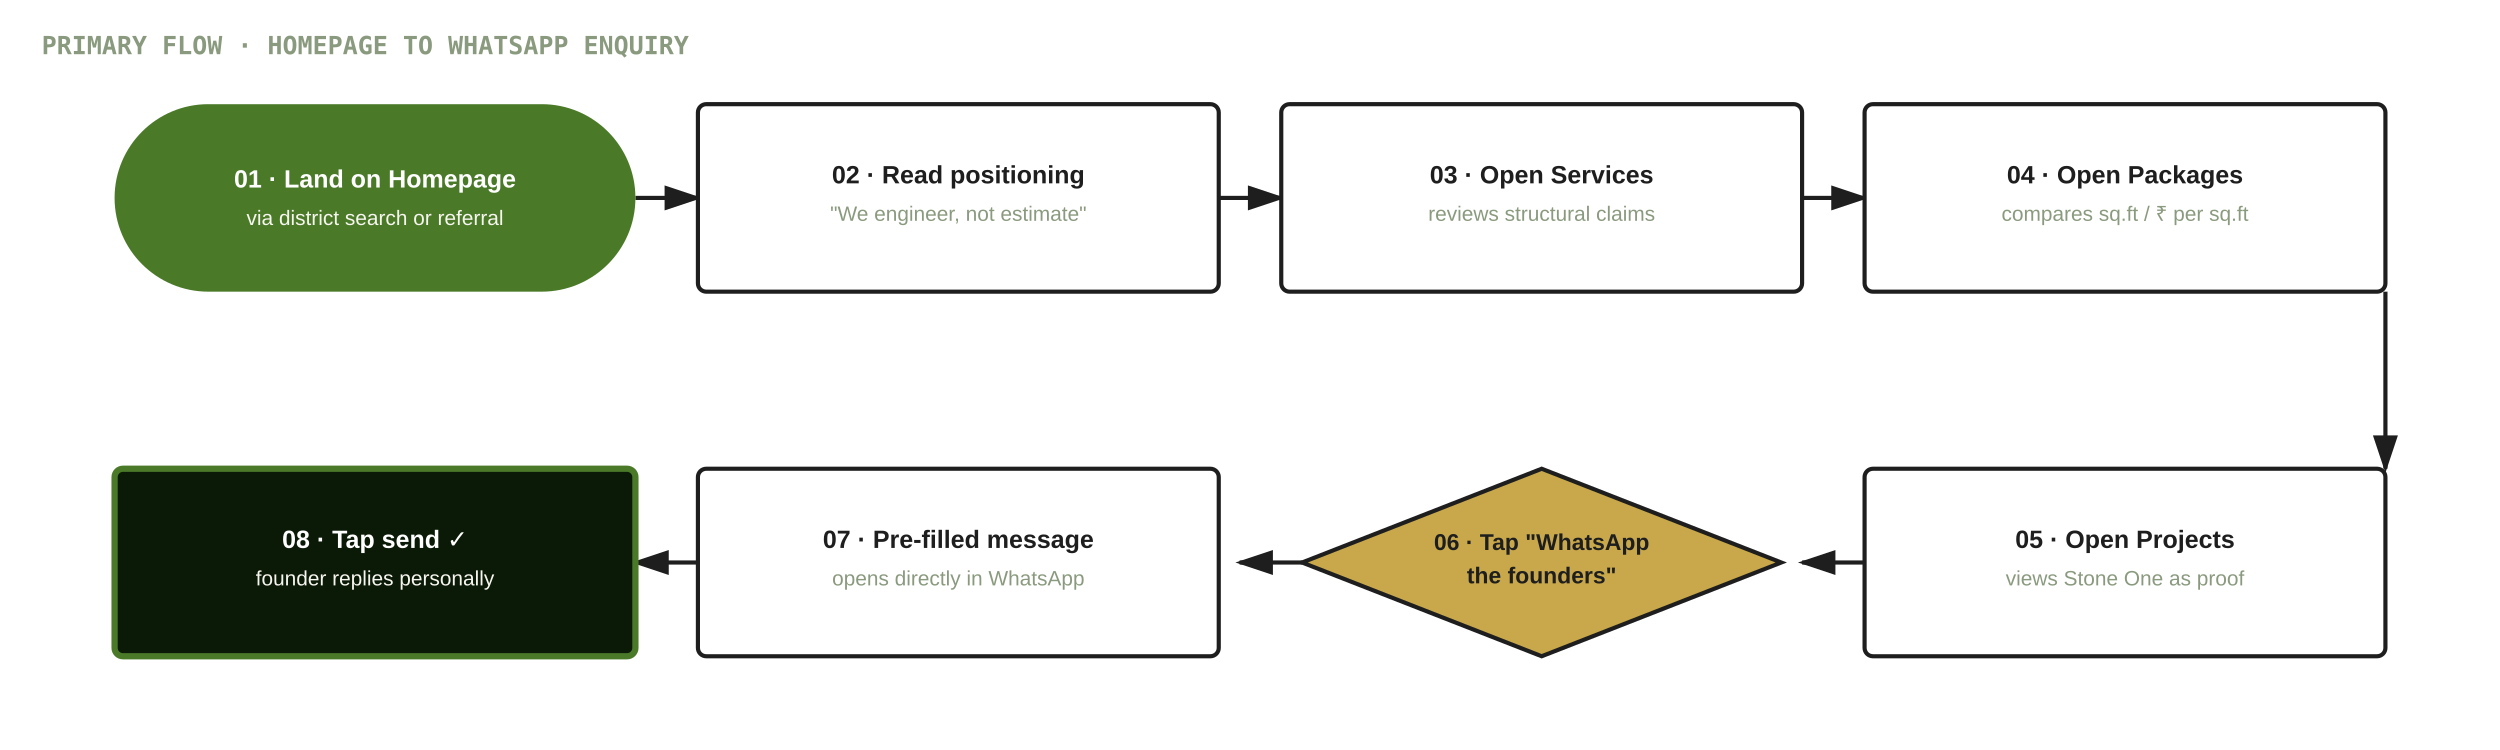
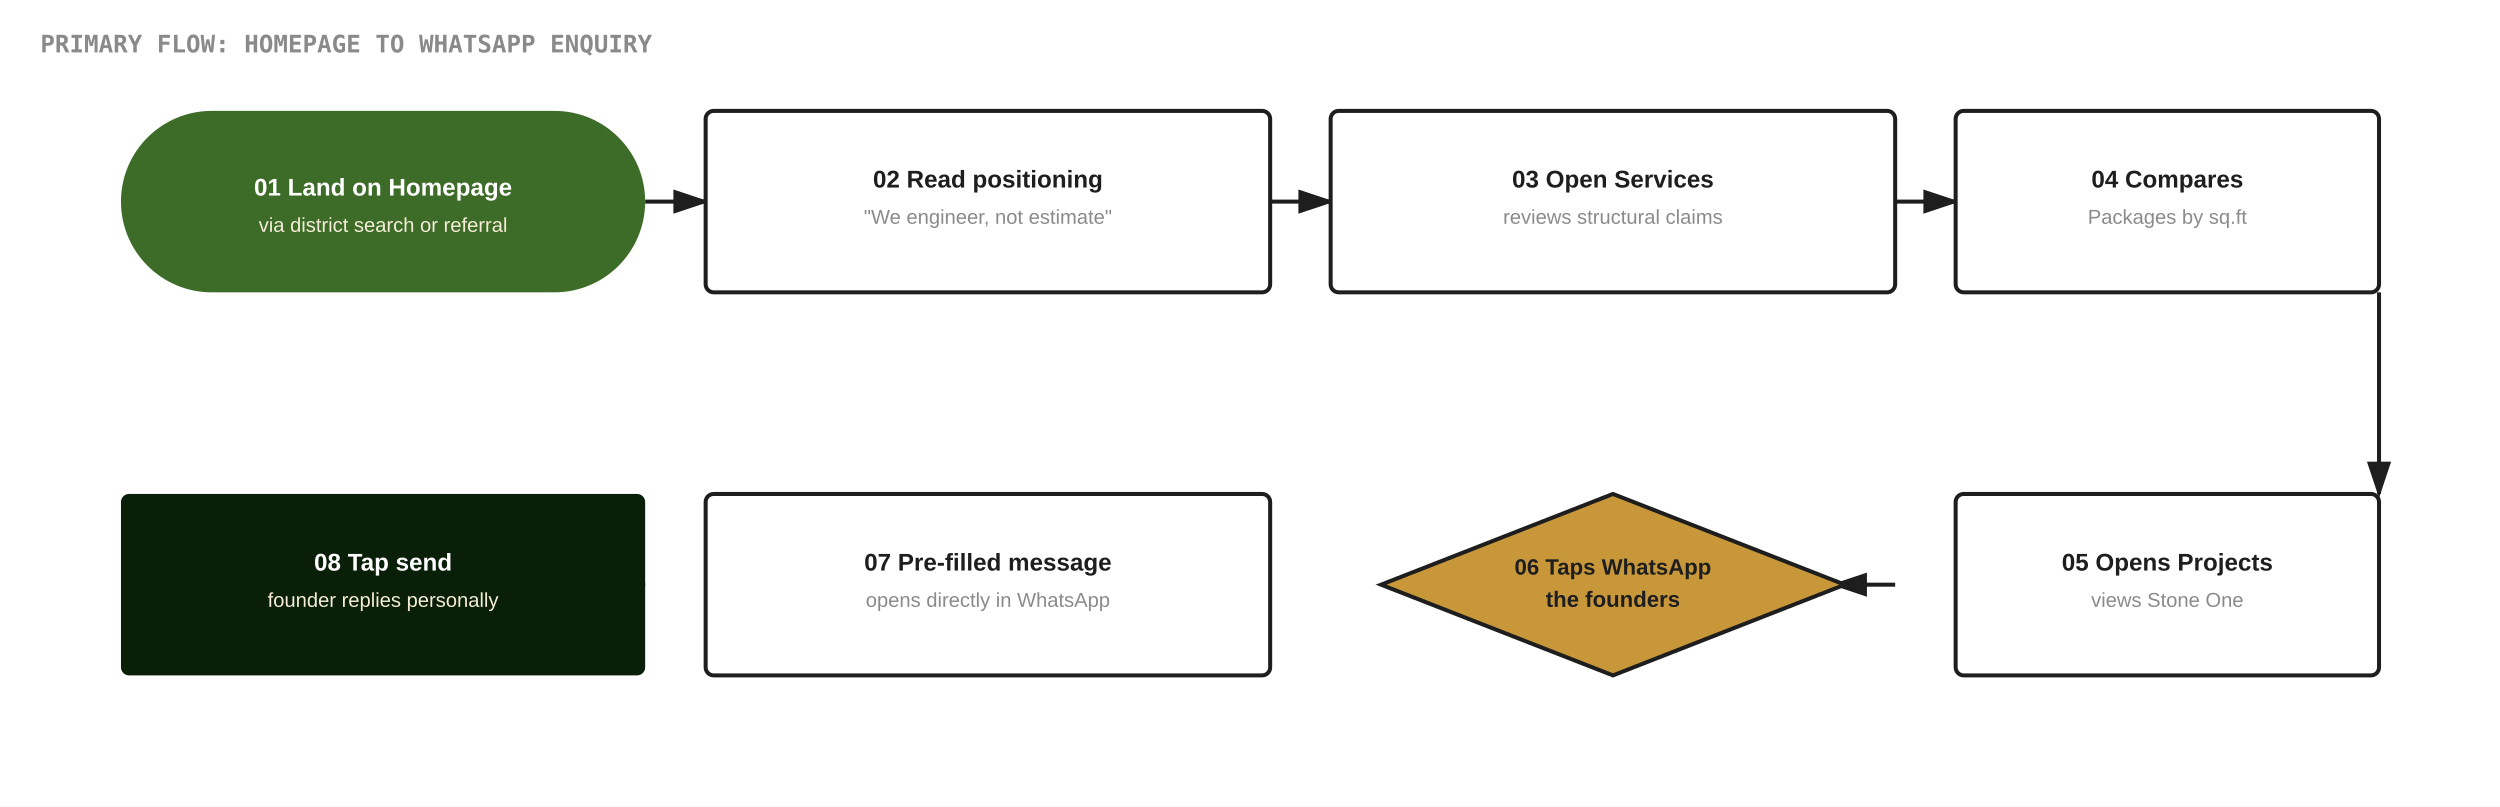
- <svg xmlns="http://www.w3.org/2000/svg" viewBox="0 0 1200 360" font-family="'DM Sans', Arial, sans-serif">
+ <svg xmlns="http://www.w3.org/2000/svg" viewBox="0 0 1240 400" font-family="'DM Sans', Arial, sans-serif">
  <defs>
    <marker id="arrow1" markerWidth="10" markerHeight="10" refX="8" refY="3" orient="auto" markerUnits="strokeWidth">
      <path d="M0,0 L0,6 L9,3 z" fill="#1E1E1E" />
    </marker>
  </defs>
-   <rect x="0" y="0" width="1200" height="360" fill="#ffffff" />
-   <text x="20" y="26" font-size="12" font-weight="700" fill="#8A9A7E" font-family="'IBM Plex Mono', monospace">PRIMARY FLOW · HOMEPAGE TO WHATSAPP ENQUIRY</text>
+   <rect x="0" y="0" width="1240" height="400" fill="#ffffff" />
+   <text x="20" y="26" font-size="12" font-weight="700" fill="#8A8A8A" font-family="'IBM Plex Mono', monospace">PRIMARY FLOW: HOMEPAGE TO WHATSAPP ENQUIRY</text>
  <g stroke="#1E1E1E" stroke-width="2" marker-end="url(#arrow1)">
-     <line x1="305" y1="95" x2="335" y2="95" />
-     <line x1="585" y1="95" x2="615" y2="95" />
-     <line x1="865" y1="95" x2="895" y2="95" />
+     <line x1="320" y1="100" x2="350" y2="100" />
+     <line x1="630" y1="100" x2="660" y2="100" />
+     <line x1="940" y1="100" x2="970" y2="100" />
  </g>
-   <g stroke="#1E1E1E" stroke-width="2" marker-end="url(#arrow1)" fill="none">
-     <path d="M1145,140 L1145,190 L1145,225" />
+   <path d="M1180,145 L1180,200 L1180,245" stroke="#1E1E1E" stroke-width="2" fill="none" marker-end="url(#arrow1)" />
+   <g stroke="#1E1E1E" stroke-width="2" marker-end="url(#arrow1)">
+     <line x1="940" y1="290" x2="910" y2="290" />
+     <line x1="630" y1="290" x2="600" y2="290" />
+     <line x1="320" y1="290" x2="290" y2="290" />
  </g>
-   <g stroke="#1E1E1E" stroke-width="2" marker-end="url(#arrow1)">
-     <line x1="895" y1="270" x2="865" y2="270" transform="translate(0,0)" />
-   </g>
-   <rect x="55" y="50" width="250" height="90" rx="45" fill="#4A7A28" />
-   <text x="180" y="90" text-anchor="middle" fill="#ffffff" font-size="12" font-weight="700">01 · Land on Homepage</text>
-   <text x="180" y="108" text-anchor="middle" fill="#F7F5EF" font-size="10">via district search or referral</text>
-   <rect x="335" y="50" width="250" height="90" fill="#ffffff" stroke="#1E1E1E" stroke-width="2" rx="4" />
-   <text x="460" y="88" text-anchor="middle" fill="#1E1E1E" font-size="12" font-weight="700">02 · Read positioning</text>
-   <text x="460" y="106" text-anchor="middle" fill="#8A9A7E" font-size="10">"We engineer, not estimate"</text>
-   <rect x="615" y="50" width="250" height="90" fill="#ffffff" stroke="#1E1E1E" stroke-width="2" rx="4" />
-   <text x="740" y="88" text-anchor="middle" fill="#1E1E1E" font-size="12" font-weight="700">03 · Open Services</text>
-   <text x="740" y="106" text-anchor="middle" fill="#8A9A7E" font-size="10">reviews structural claims</text>
-   <rect x="895" y="50" width="250" height="90" fill="#ffffff" stroke="#1E1E1E" stroke-width="2" rx="4" />
-   <text x="1020" y="88" text-anchor="middle" fill="#1E1E1E" font-size="12" font-weight="700">04 · Open Packages</text>
-   <text x="1020" y="106" text-anchor="middle" fill="#8A9A7E" font-size="10">compares sq.ft / ₹ per sq.ft</text>
-   <rect x="895" y="225" width="250" height="90" fill="#ffffff" stroke="#1E1E1E" stroke-width="2" rx="4" />
-   <text x="1020" y="263" text-anchor="middle" fill="#1E1E1E" font-size="12" font-weight="700">05 · Open Projects</text>
-   <text x="1020" y="281" text-anchor="middle" fill="#8A9A7E" font-size="10">views Stone One as proof</text>
-   <polygon points="740,225 855,270 740,315 625,270" fill="#C8A84B" stroke="#1E1E1E" stroke-width="2" />
-   <text x="740" y="264" text-anchor="middle" fill="#1E1E1E" font-size="11" font-weight="700">06 · Tap "WhatsApp</text>
-   <text x="740" y="280" text-anchor="middle" fill="#1E1E1E" font-size="11" font-weight="700">the founders"</text>
-   <g stroke="#1E1E1E" stroke-width="2" marker-end="url(#arrow1)">
-     <line x1="625" y1="270" x2="595" y2="270" />
-   </g>
-   <rect x="335" y="225" width="250" height="90" fill="#ffffff" stroke="#1E1E1E" stroke-width="2" rx="4" />
-   <text x="460" y="263" text-anchor="middle" fill="#1E1E1E" font-size="12" font-weight="700">07 · Pre-filled message</text>
-   <text x="460" y="281" text-anchor="middle" fill="#8A9A7E" font-size="10">opens directly in WhatsApp</text>
-   <g stroke="#1E1E1E" stroke-width="2" marker-end="url(#arrow1)">
-     <line x1="335" y1="270" x2="305" y2="270" />
-   </g>
-   <rect x="55" y="225" width="250" height="90" fill="#0A1A06" stroke="#4A7A28" stroke-width="3" rx="4" />
-   <text x="180" y="263" text-anchor="middle" fill="#ffffff" font-size="12" font-weight="700">08 · Tap send ✓</text>
-   <text x="180" y="281" text-anchor="middle" fill="#F7F5EF" font-size="10">founder replies personally</text>
+   <rect x="60" y="55" width="260" height="90" rx="45" fill="#3D6B28" />
+   <text x="190" y="97" text-anchor="middle" fill="#ffffff" font-size="12" font-weight="700">01 Land on Homepage</text>
+   <text x="190" y="115" text-anchor="middle" fill="#F5EDD8" font-size="10">via district search or referral</text>
+   <rect x="350" y="55" width="280" height="90" fill="#ffffff" stroke="#1E1E1E" stroke-width="2" rx="4" />
+   <text x="490" y="93" text-anchor="middle" fill="#1E1E1E" font-size="12" font-weight="700">02 Read positioning</text>
+   <text x="490" y="111" text-anchor="middle" fill="#8A8A8A" font-size="10">"We engineer, not estimate"</text>
+   <rect x="660" y="55" width="280" height="90" fill="#ffffff" stroke="#1E1E1E" stroke-width="2" rx="4" />
+   <text x="800" y="93" text-anchor="middle" fill="#1E1E1E" font-size="12" font-weight="700">03 Open Services</text>
+   <text x="800" y="111" text-anchor="middle" fill="#8A8A8A" font-size="10">reviews structural claims</text>
+   <rect x="970" y="55" width="210" height="90" fill="#ffffff" stroke="#1E1E1E" stroke-width="2" rx="4" />
+   <text x="1075" y="93" text-anchor="middle" fill="#1E1E1E" font-size="12" font-weight="700">04 Compares</text>
+   <text x="1075" y="111" text-anchor="middle" fill="#8A8A8A" font-size="10">Packages by sq.ft</text>
+   <rect x="970" y="245" width="210" height="90" fill="#ffffff" stroke="#1E1E1E" stroke-width="2" rx="4" />
+   <text x="1075" y="283" text-anchor="middle" fill="#1E1E1E" font-size="12" font-weight="700">05 Opens Projects</text>
+   <text x="1075" y="301" text-anchor="middle" fill="#8A8A8A" font-size="10">views Stone One</text>
+   <polygon points="800,245 915,290 800,335 685,290" fill="#C8973A" stroke="#1E1E1E" stroke-width="2" />
+   <text x="800" y="285" text-anchor="middle" fill="#1E1E1E" font-size="11" font-weight="700">06 Taps WhatsApp</text>
+   <text x="800" y="301" text-anchor="middle" fill="#1E1E1E" font-size="11" font-weight="700">the founders</text>
+   <rect x="350" y="245" width="280" height="90" fill="#ffffff" stroke="#1E1E1E" stroke-width="2" rx="4" />
+   <text x="490" y="283" text-anchor="middle" fill="#1E1E1E" font-size="12" font-weight="700">07 Pre-filled message</text>
+   <text x="490" y="301" text-anchor="middle" fill="#8A8A8A" font-size="10">opens directly in WhatsApp</text>
+   <rect x="60" y="245" width="260" height="90" fill="#0A1F07" rx="4" />
+   <text x="190" y="283" text-anchor="middle" fill="#ffffff" font-size="12" font-weight="700">08 Tap send</text>
+   <text x="190" y="301" text-anchor="middle" fill="#F5EDD8" font-size="10">founder replies personally</text>
</svg>
